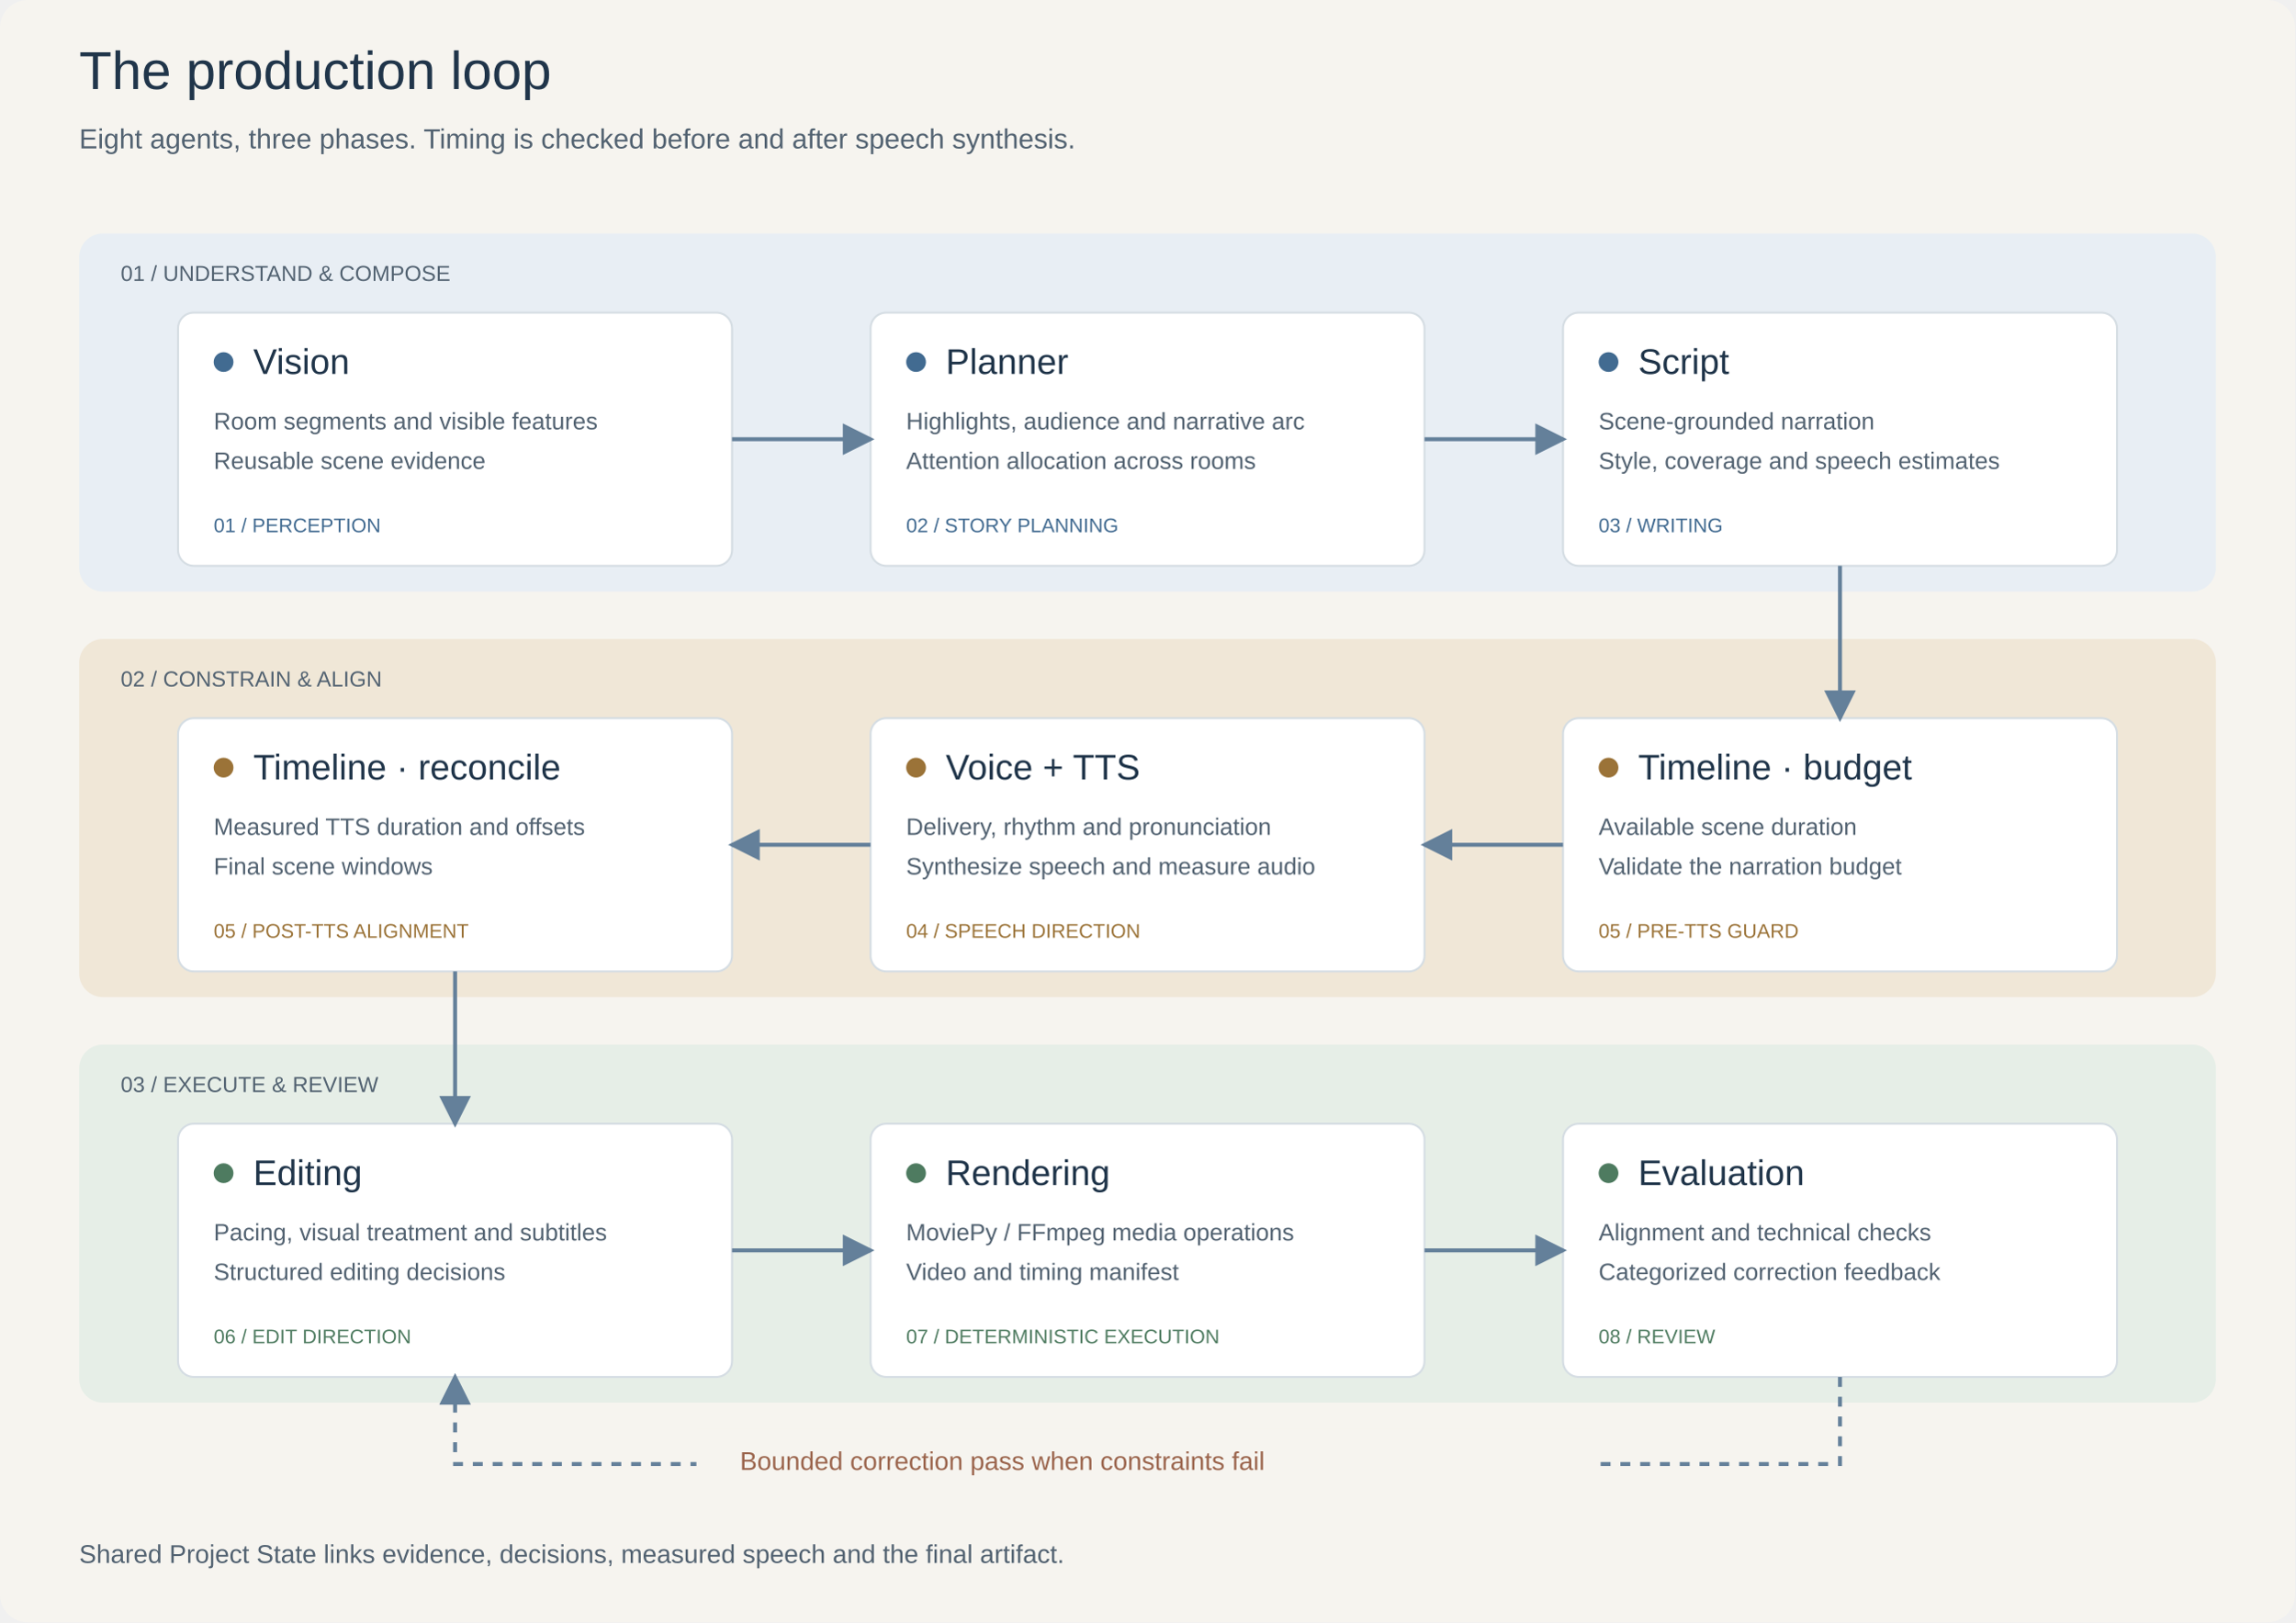
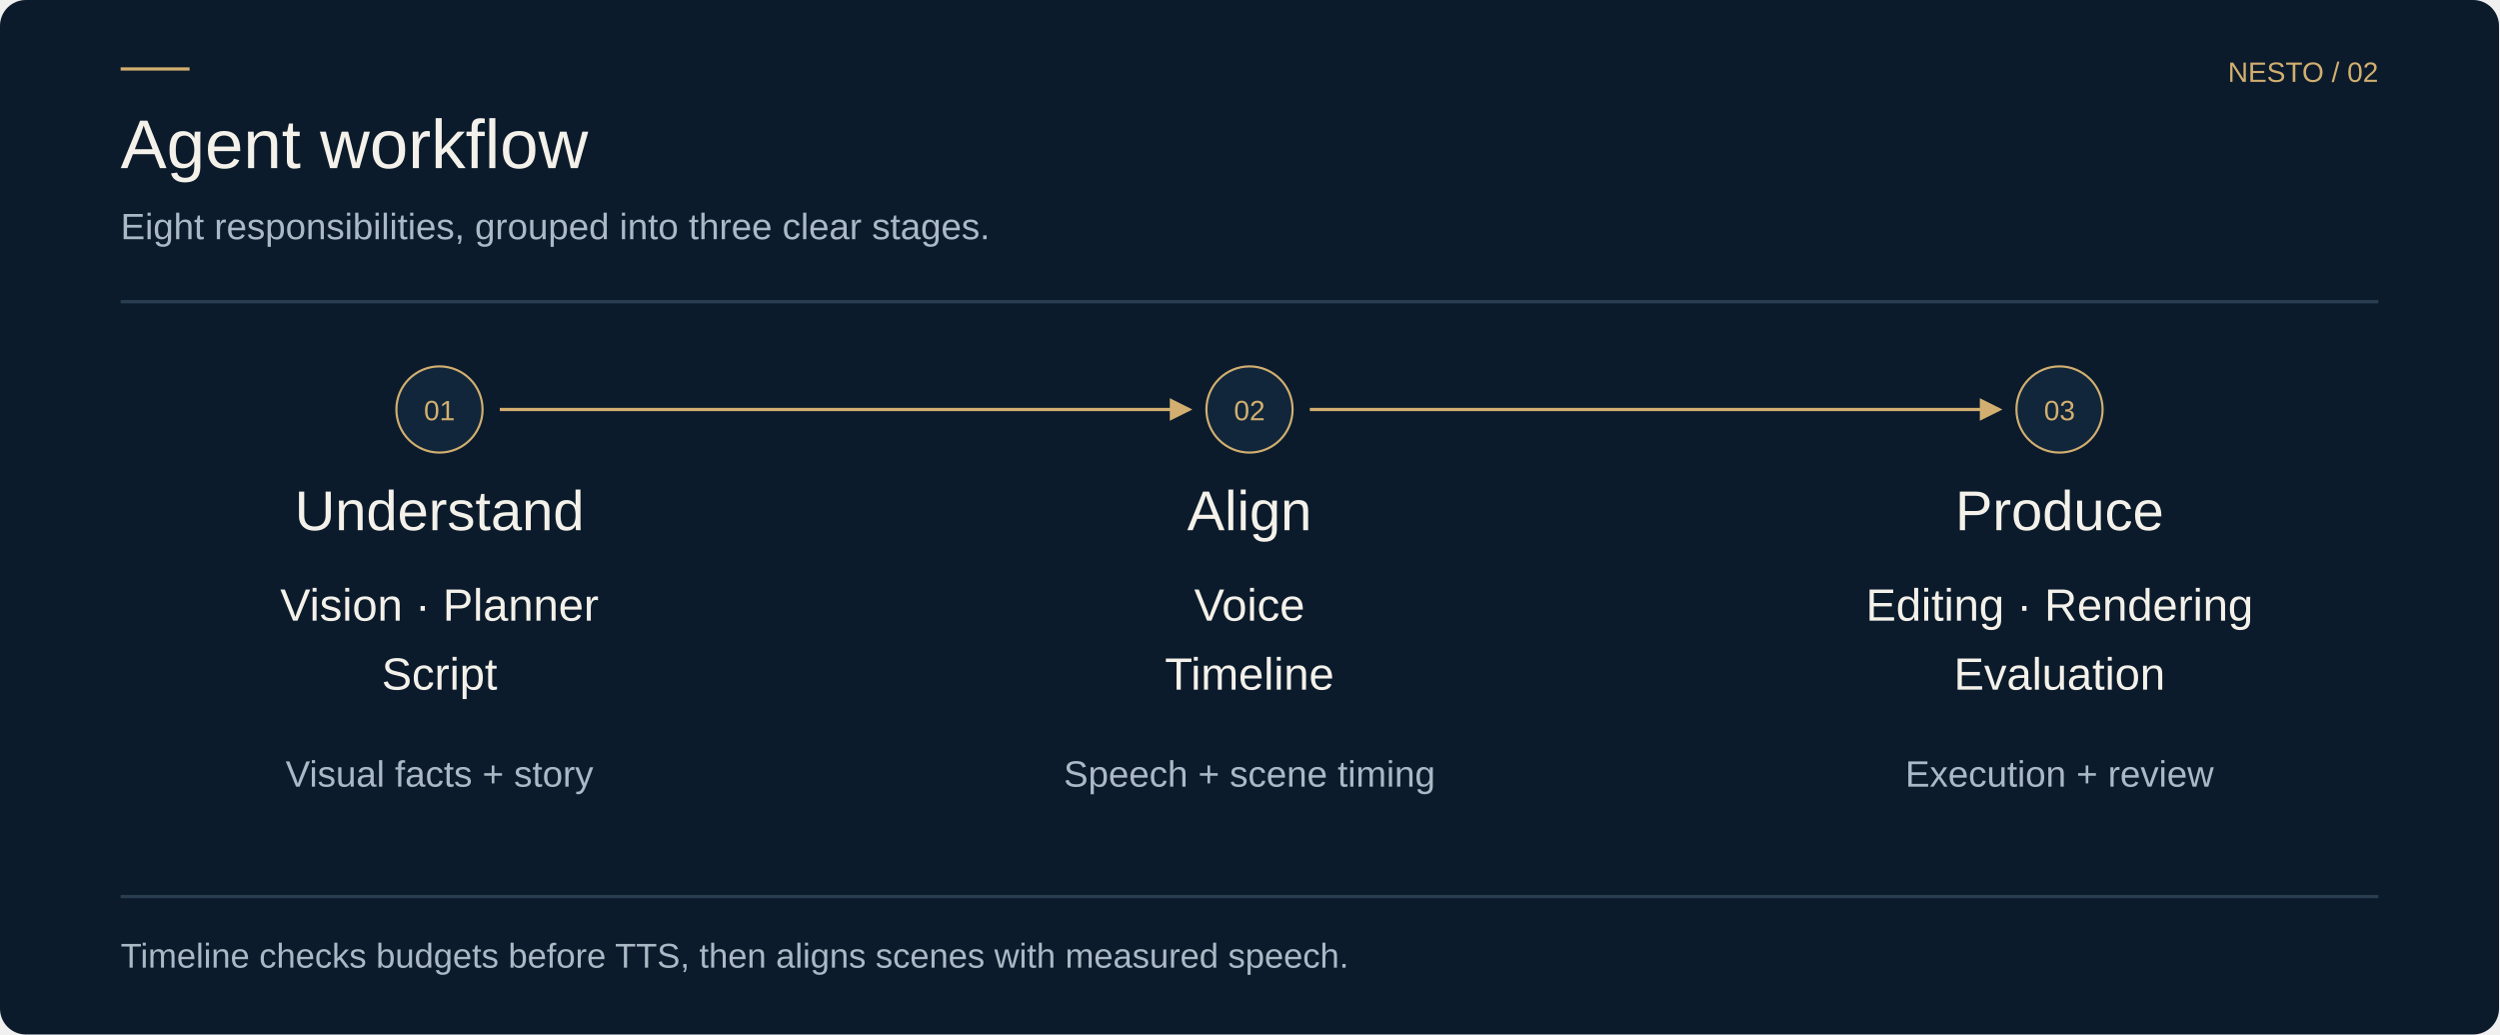
- <svg xmlns="http://www.w3.org/2000/svg" viewBox="0 0 1160 820" role="img" aria-labelledby="title desc">
+ <svg xmlns="http://www.w3.org/2000/svg" width="1160" height="480" viewBox="0 0 1160 480" role="img" aria-labelledby="title desc">
  <defs>
-     <marker id="flow" markerWidth="8" markerHeight="8" refX="7" refY="4" orient="auto">
-       <path d="M0 0L8 4L0 8" fill="#64809a" />
+     <marker id="arrow" markerWidth="7" markerHeight="7" refX="6" refY="3.5" orient="auto">
+       <path d="M0 0L7 3.5L0 7" fill="#d2af70" />
    </marker>
-     <style>text{font-family:Arial,Helvetica,sans-serif}.flow{fill:none;stroke:#64809a;stroke-width:2;marker-end:url(#flow)}</style>
  </defs>
-   <rect width="1160" height="820" rx="14" fill="#f6f4ef" />
-   <text x="40" y="45" font-size="27" fill="#20354a">The production loop</text>
-   <text x="40" y="75" font-size="14" fill="#526271">Eight agents, three phases. Timing is checked before and after speech synthesis.</text>
-   <rect x="40" y="118" width="1080" height="181" rx="12" fill="#e8eef4" />
-   <text x="61" y="142" font-size="11" fill="#526271">01 / UNDERSTAND &amp; COMPOSE</text>
-   <rect x="40" y="323" width="1080" height="181" rx="12" fill="#f0e7d7" />
-   <text x="61" y="347" font-size="11" fill="#526271">02 / CONSTRAIN &amp; ALIGN</text>
-   <rect x="40" y="528" width="1080" height="181" rx="12" fill="#e6eee7" />
-   <text x="61" y="552" font-size="11" fill="#526271">03 / EXECUTE &amp; REVIEW</text>
-   <rect x="90" y="158" width="280" height="128" rx="8" fill="#fff" stroke="#d5dde3" />
-   <circle cx="113" cy="183" r="5" fill="#426b91" />
-   <text x="128" y="189" font-size="18" fill="#20354a">Vision</text>
-   <text x="108" y="217" font-size="12" fill="#526271">Room segments and visible features</text>
-   <text x="108" y="237" font-size="12" fill="#526271">Reusable scene evidence</text>
-   <text x="108" y="269" font-size="10" fill="#426b91">01 / PERCEPTION</text>
-   <rect x="440" y="158" width="280" height="128" rx="8" fill="#fff" stroke="#d5dde3" />
-   <circle cx="463" cy="183" r="5" fill="#426b91" />
-   <text x="478" y="189" font-size="18" fill="#20354a">Planner</text>
-   <text x="458" y="217" font-size="12" fill="#526271">Highlights, audience and narrative arc</text>
-   <text x="458" y="237" font-size="12" fill="#526271">Attention allocation across rooms</text>
-   <text x="458" y="269" font-size="10" fill="#426b91">02 / STORY PLANNING</text>
-   <rect x="790" y="158" width="280" height="128" rx="8" fill="#fff" stroke="#d5dde3" />
-   <circle cx="813" cy="183" r="5" fill="#426b91" />
-   <text x="828" y="189" font-size="18" fill="#20354a">Script</text>
-   <text x="808" y="217" font-size="12" fill="#526271">Scene-grounded narration</text>
-   <text x="808" y="237" font-size="12" fill="#526271">Style, coverage and speech estimates</text>
-   <text x="808" y="269" font-size="10" fill="#426b91">03 / WRITING</text>
-   <rect x="90" y="363" width="280" height="128" rx="8" fill="#fff" stroke="#d5dde3" />
-   <circle cx="113" cy="388" r="5" fill="#9b7338" />
-   <text x="128" y="394" font-size="18" fill="#20354a">Timeline · reconcile</text>
-   <text x="108" y="422" font-size="12" fill="#526271">Measured TTS duration and offsets</text>
-   <text x="108" y="442" font-size="12" fill="#526271">Final scene windows</text>
-   <text x="108" y="474" font-size="10" fill="#9b7338">05 / POST-TTS ALIGNMENT</text>
-   <rect x="440" y="363" width="280" height="128" rx="8" fill="#fff" stroke="#d5dde3" />
-   <circle cx="463" cy="388" r="5" fill="#9b7338" />
-   <text x="478" y="394" font-size="18" fill="#20354a">Voice + TTS</text>
-   <text x="458" y="422" font-size="12" fill="#526271">Delivery, rhythm and pronunciation</text>
-   <text x="458" y="442" font-size="12" fill="#526271">Synthesize speech and measure audio</text>
-   <text x="458" y="474" font-size="10" fill="#9b7338">04 / SPEECH DIRECTION</text>
-   <rect x="790" y="363" width="280" height="128" rx="8" fill="#fff" stroke="#d5dde3" />
-   <circle cx="813" cy="388" r="5" fill="#9b7338" />
-   <text x="828" y="394" font-size="18" fill="#20354a">Timeline · budget</text>
-   <text x="808" y="422" font-size="12" fill="#526271">Available scene duration</text>
-   <text x="808" y="442" font-size="12" fill="#526271">Validate the narration budget</text>
-   <text x="808" y="474" font-size="10" fill="#9b7338">05 / PRE-TTS GUARD</text>
-   <rect x="90" y="568" width="280" height="128" rx="8" fill="#fff" stroke="#d5dde3" />
-   <circle cx="113" cy="593" r="5" fill="#4e7b60" />
-   <text x="128" y="599" font-size="18" fill="#20354a">Editing</text>
-   <text x="108" y="627" font-size="12" fill="#526271">Pacing, visual treatment and subtitles</text>
-   <text x="108" y="647" font-size="12" fill="#526271">Structured editing decisions</text>
-   <text x="108" y="679" font-size="10" fill="#4e7b60">06 / EDIT DIRECTION</text>
-   <rect x="440" y="568" width="280" height="128" rx="8" fill="#fff" stroke="#d5dde3" />
-   <circle cx="463" cy="593" r="5" fill="#4e7b60" />
-   <text x="478" y="599" font-size="18" fill="#20354a">Rendering</text>
-   <text x="458" y="627" font-size="12" fill="#526271">MoviePy / FFmpeg media operations</text>
-   <text x="458" y="647" font-size="12" fill="#526271">Video and timing manifest</text>
-   <text x="458" y="679" font-size="10" fill="#4e7b60">07 / DETERMINISTIC EXECUTION</text>
-   <rect x="790" y="568" width="280" height="128" rx="8" fill="#fff" stroke="#d5dde3" />
-   <circle cx="813" cy="593" r="5" fill="#4e7b60" />
-   <text x="828" y="599" font-size="18" fill="#20354a">Evaluation</text>
-   <text x="808" y="627" font-size="12" fill="#526271">Alignment and technical checks</text>
-   <text x="808" y="647" font-size="12" fill="#526271">Categorized correction feedback</text>
-   <text x="808" y="679" font-size="10" fill="#4e7b60">08 / REVIEW</text>
-   <path class="flow" d="M370 222H440" />
-   <path class="flow" d="M720 222H790" />
-   <path class="flow" d="M930 286V363" />
-   <path class="flow" d="M790 427H720" />
-   <path class="flow" d="M440 427H370" />
-   <path class="flow" d="M230 491V568" />
-   <path class="flow" d="M370 632H440" />
-   <path class="flow" d="M720 632H790" />
-   <path class="flow" d="M930 696V740H230V696" stroke-dasharray="5 5" />
-   <rect x="352" y="722" width="454" height="32" fill="#f6f4ef" />
-   <text x="374" y="743" font-size="13" fill="#9b654d">Bounded correction pass when constraints fail</text>
-   <text x="40" y="790" font-size="13" fill="#526271">Shared Project State links evidence, decisions, measured speech and the final artifact.</text>
+   <style>text{font-family:Arial,Helvetica,sans-serif}</style>
+   <rect width="1160" height="480" rx="12" fill="#0b1b2b" />
+   <path d="M56 32H88" fill="none" stroke="#d2af70" stroke-width="1.5" />
+   <text x="1104" y="38" font-size="13" fill="#d2af70" text-anchor="end" font-weight="400">NESTO / 02</text>
+   <text x="56" y="78" font-size="32" fill="#f4f1ea" text-anchor="start" font-weight="500">Agent workflow</text>
+   <text x="56" y="111" font-size="17" fill="#abb9c6" text-anchor="start" font-weight="400">Eight responsibilities, grouped into three clear stages.</text>
+   <path d="M56 140H1104" fill="none" stroke="#2a3e52" stroke-width="1.5" />
+   <path d="M232 190H552" fill="none" stroke="#d2af70" stroke-width="1.5" marker-end="url(#arrow)" />
+   <path d="M608 190H928" fill="none" stroke="#d2af70" stroke-width="1.5" marker-end="url(#arrow)" />
+   <circle cx="204" cy="190" r="20" fill="#11263a" stroke="#d2af70" />
+   <text x="204" y="195" font-size="13" fill="#d2af70" text-anchor="middle" font-weight="400">01</text>
+   <text x="204" y="246" font-size="26" fill="#f4f1ea" text-anchor="middle" font-weight="500">Understand</text>
+   <text x="204" y="288" font-size="21" fill="#f4f1ea" text-anchor="middle" font-weight="400">Vision · Planner</text>
+   <text x="204" y="320" font-size="21" fill="#f4f1ea" text-anchor="middle" font-weight="400">Script</text>
+   <text x="204" y="365" font-size="17" fill="#abb9c6" text-anchor="middle" font-weight="400">Visual facts + story</text>
+   <circle cx="580" cy="190" r="20" fill="#11263a" stroke="#d2af70" />
+   <text x="580" y="195" font-size="13" fill="#d2af70" text-anchor="middle" font-weight="400">02</text>
+   <text x="580" y="246" font-size="26" fill="#f4f1ea" text-anchor="middle" font-weight="500">Align</text>
+   <text x="580" y="288" font-size="21" fill="#f4f1ea" text-anchor="middle" font-weight="400">Voice</text>
+   <text x="580" y="320" font-size="21" fill="#f4f1ea" text-anchor="middle" font-weight="400">Timeline</text>
+   <text x="580" y="365" font-size="17" fill="#abb9c6" text-anchor="middle" font-weight="400">Speech + scene timing</text>
+   <circle cx="956" cy="190" r="20" fill="#11263a" stroke="#d2af70" />
+   <text x="956" y="195" font-size="13" fill="#d2af70" text-anchor="middle" font-weight="400">03</text>
+   <text x="956" y="246" font-size="26" fill="#f4f1ea" text-anchor="middle" font-weight="500">Produce</text>
+   <text x="956" y="288" font-size="21" fill="#f4f1ea" text-anchor="middle" font-weight="400">Editing · Rendering</text>
+   <text x="956" y="320" font-size="21" fill="#f4f1ea" text-anchor="middle" font-weight="400">Evaluation</text>
+   <text x="956" y="365" font-size="17" fill="#abb9c6" text-anchor="middle" font-weight="400">Execution + review</text>
+   <path d="M56 416H1104" fill="none" stroke="#2a3e52" stroke-width="1.5" />
+   <text x="56" y="449" font-size="16" fill="#abb9c6" text-anchor="start" font-weight="400">Timeline checks budgets before TTS, then aligns scenes with measured speech.</text>
</svg>
